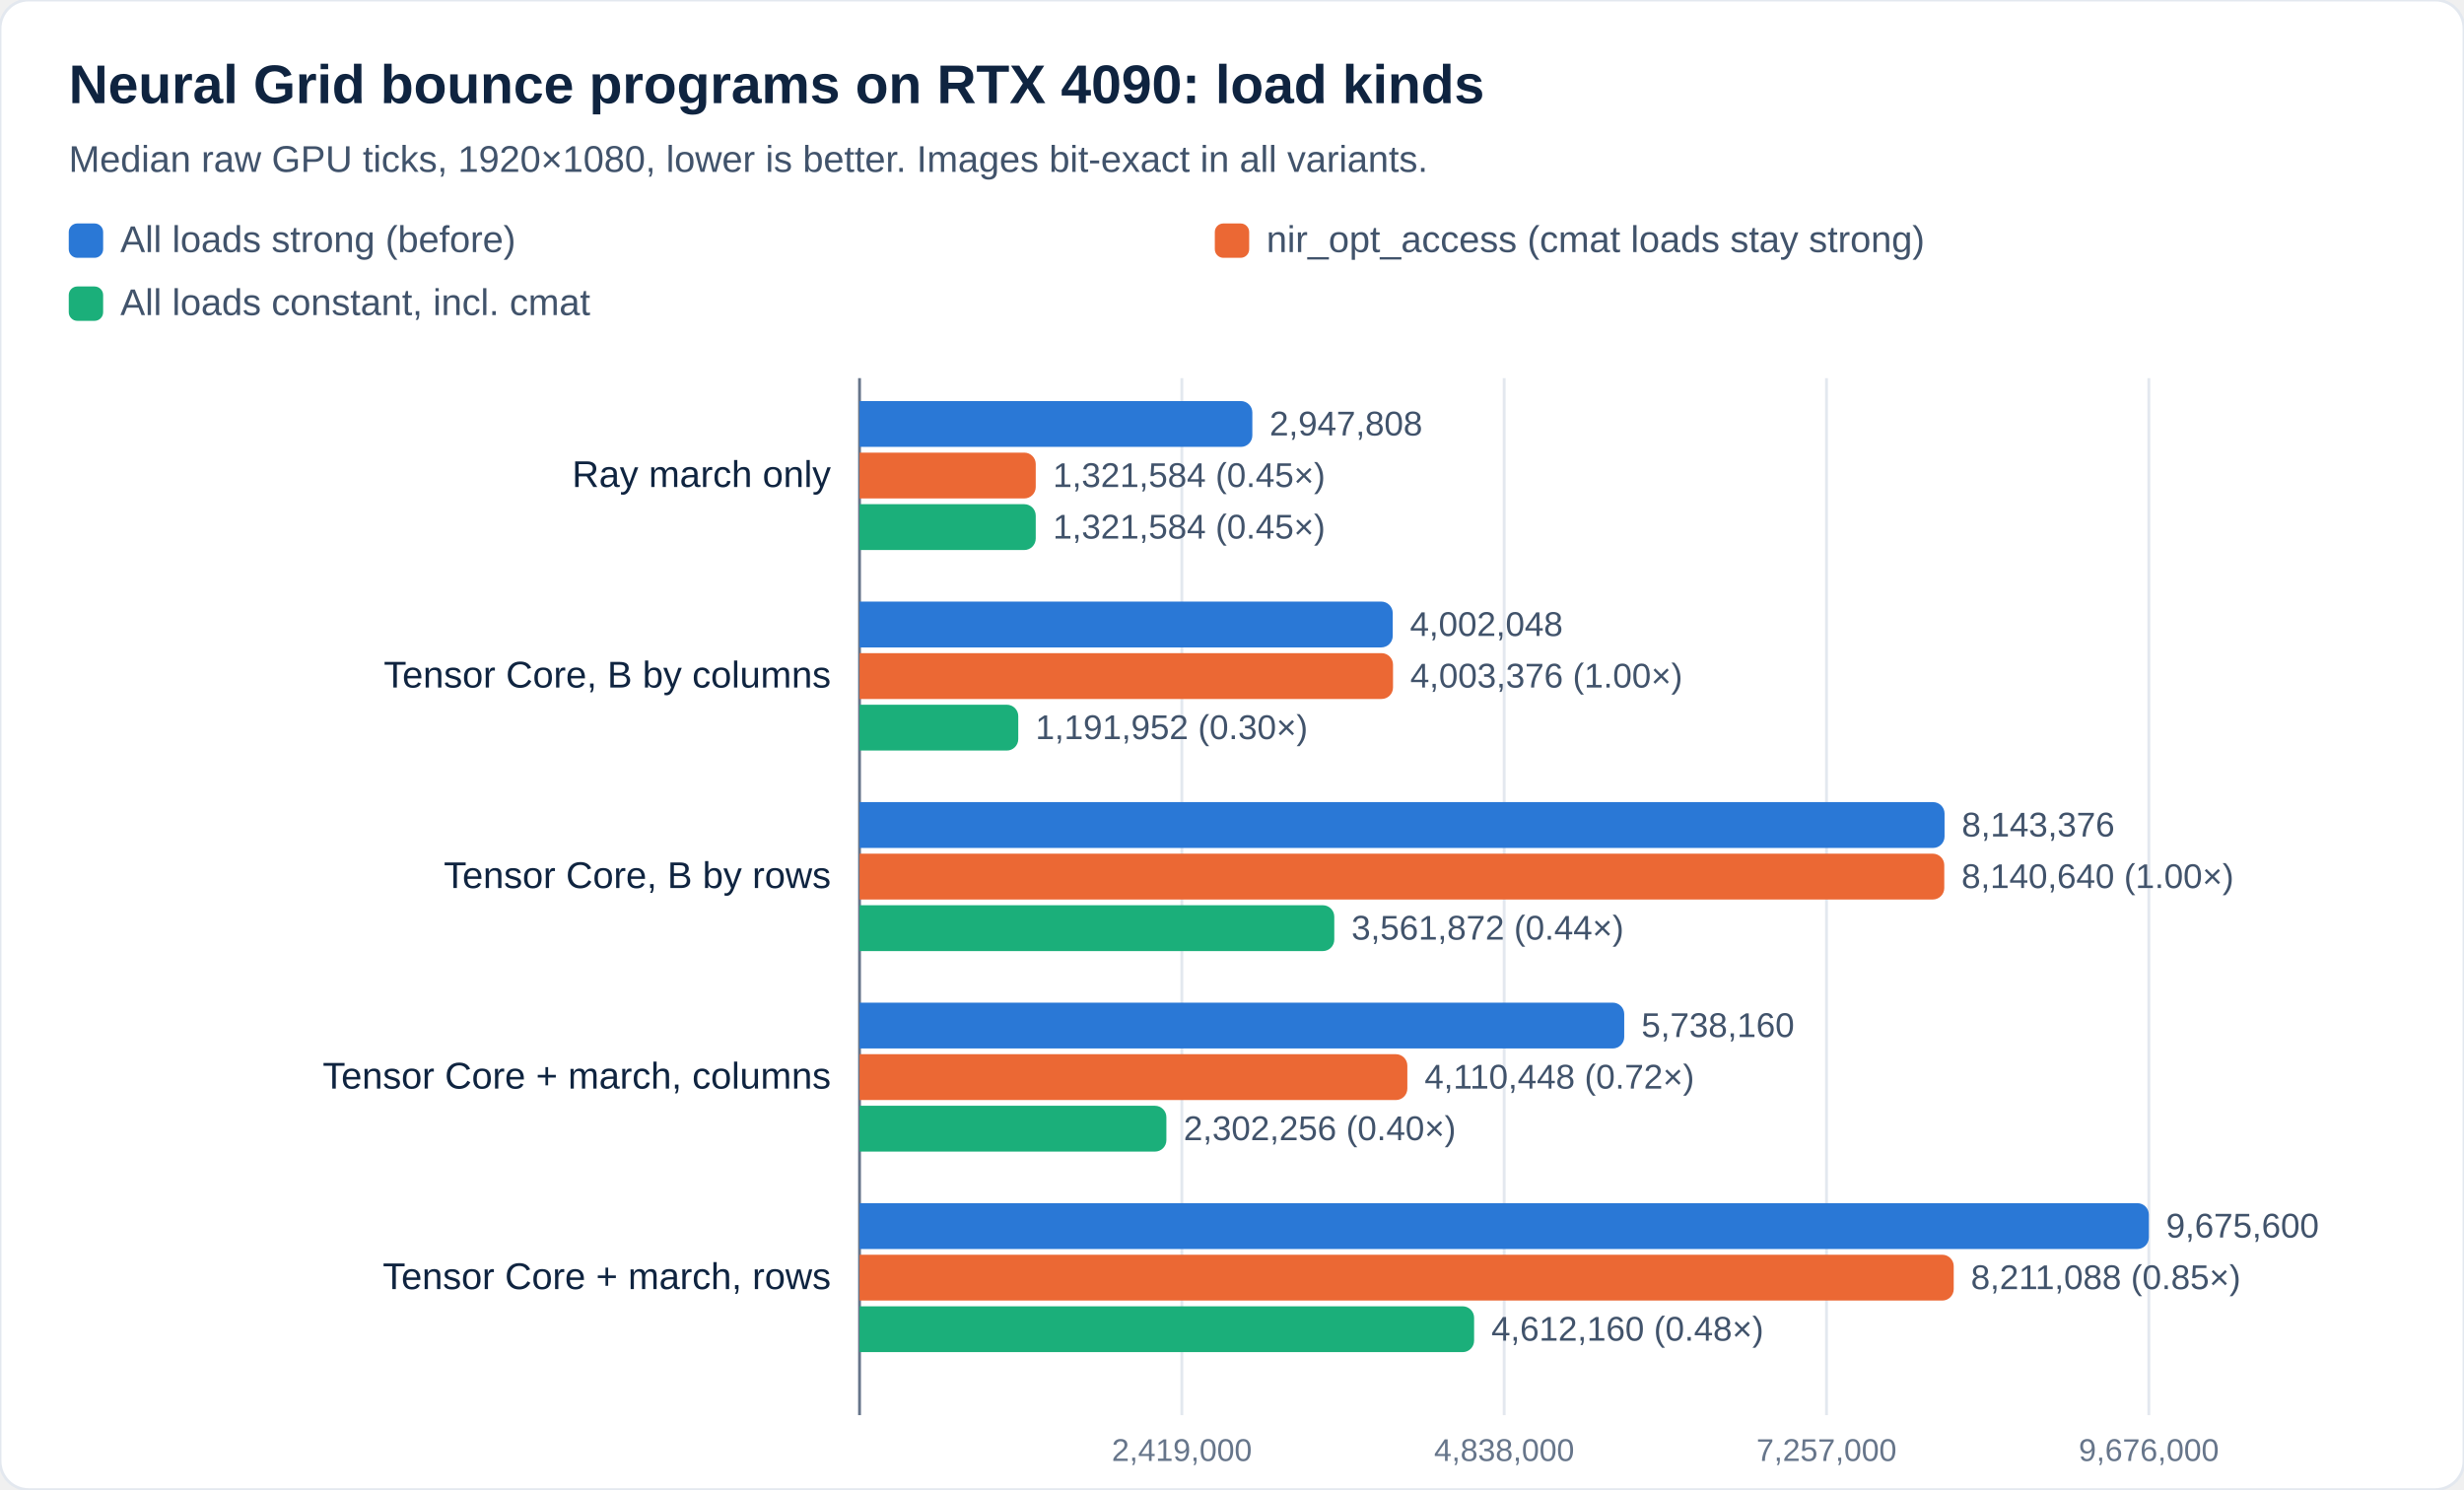
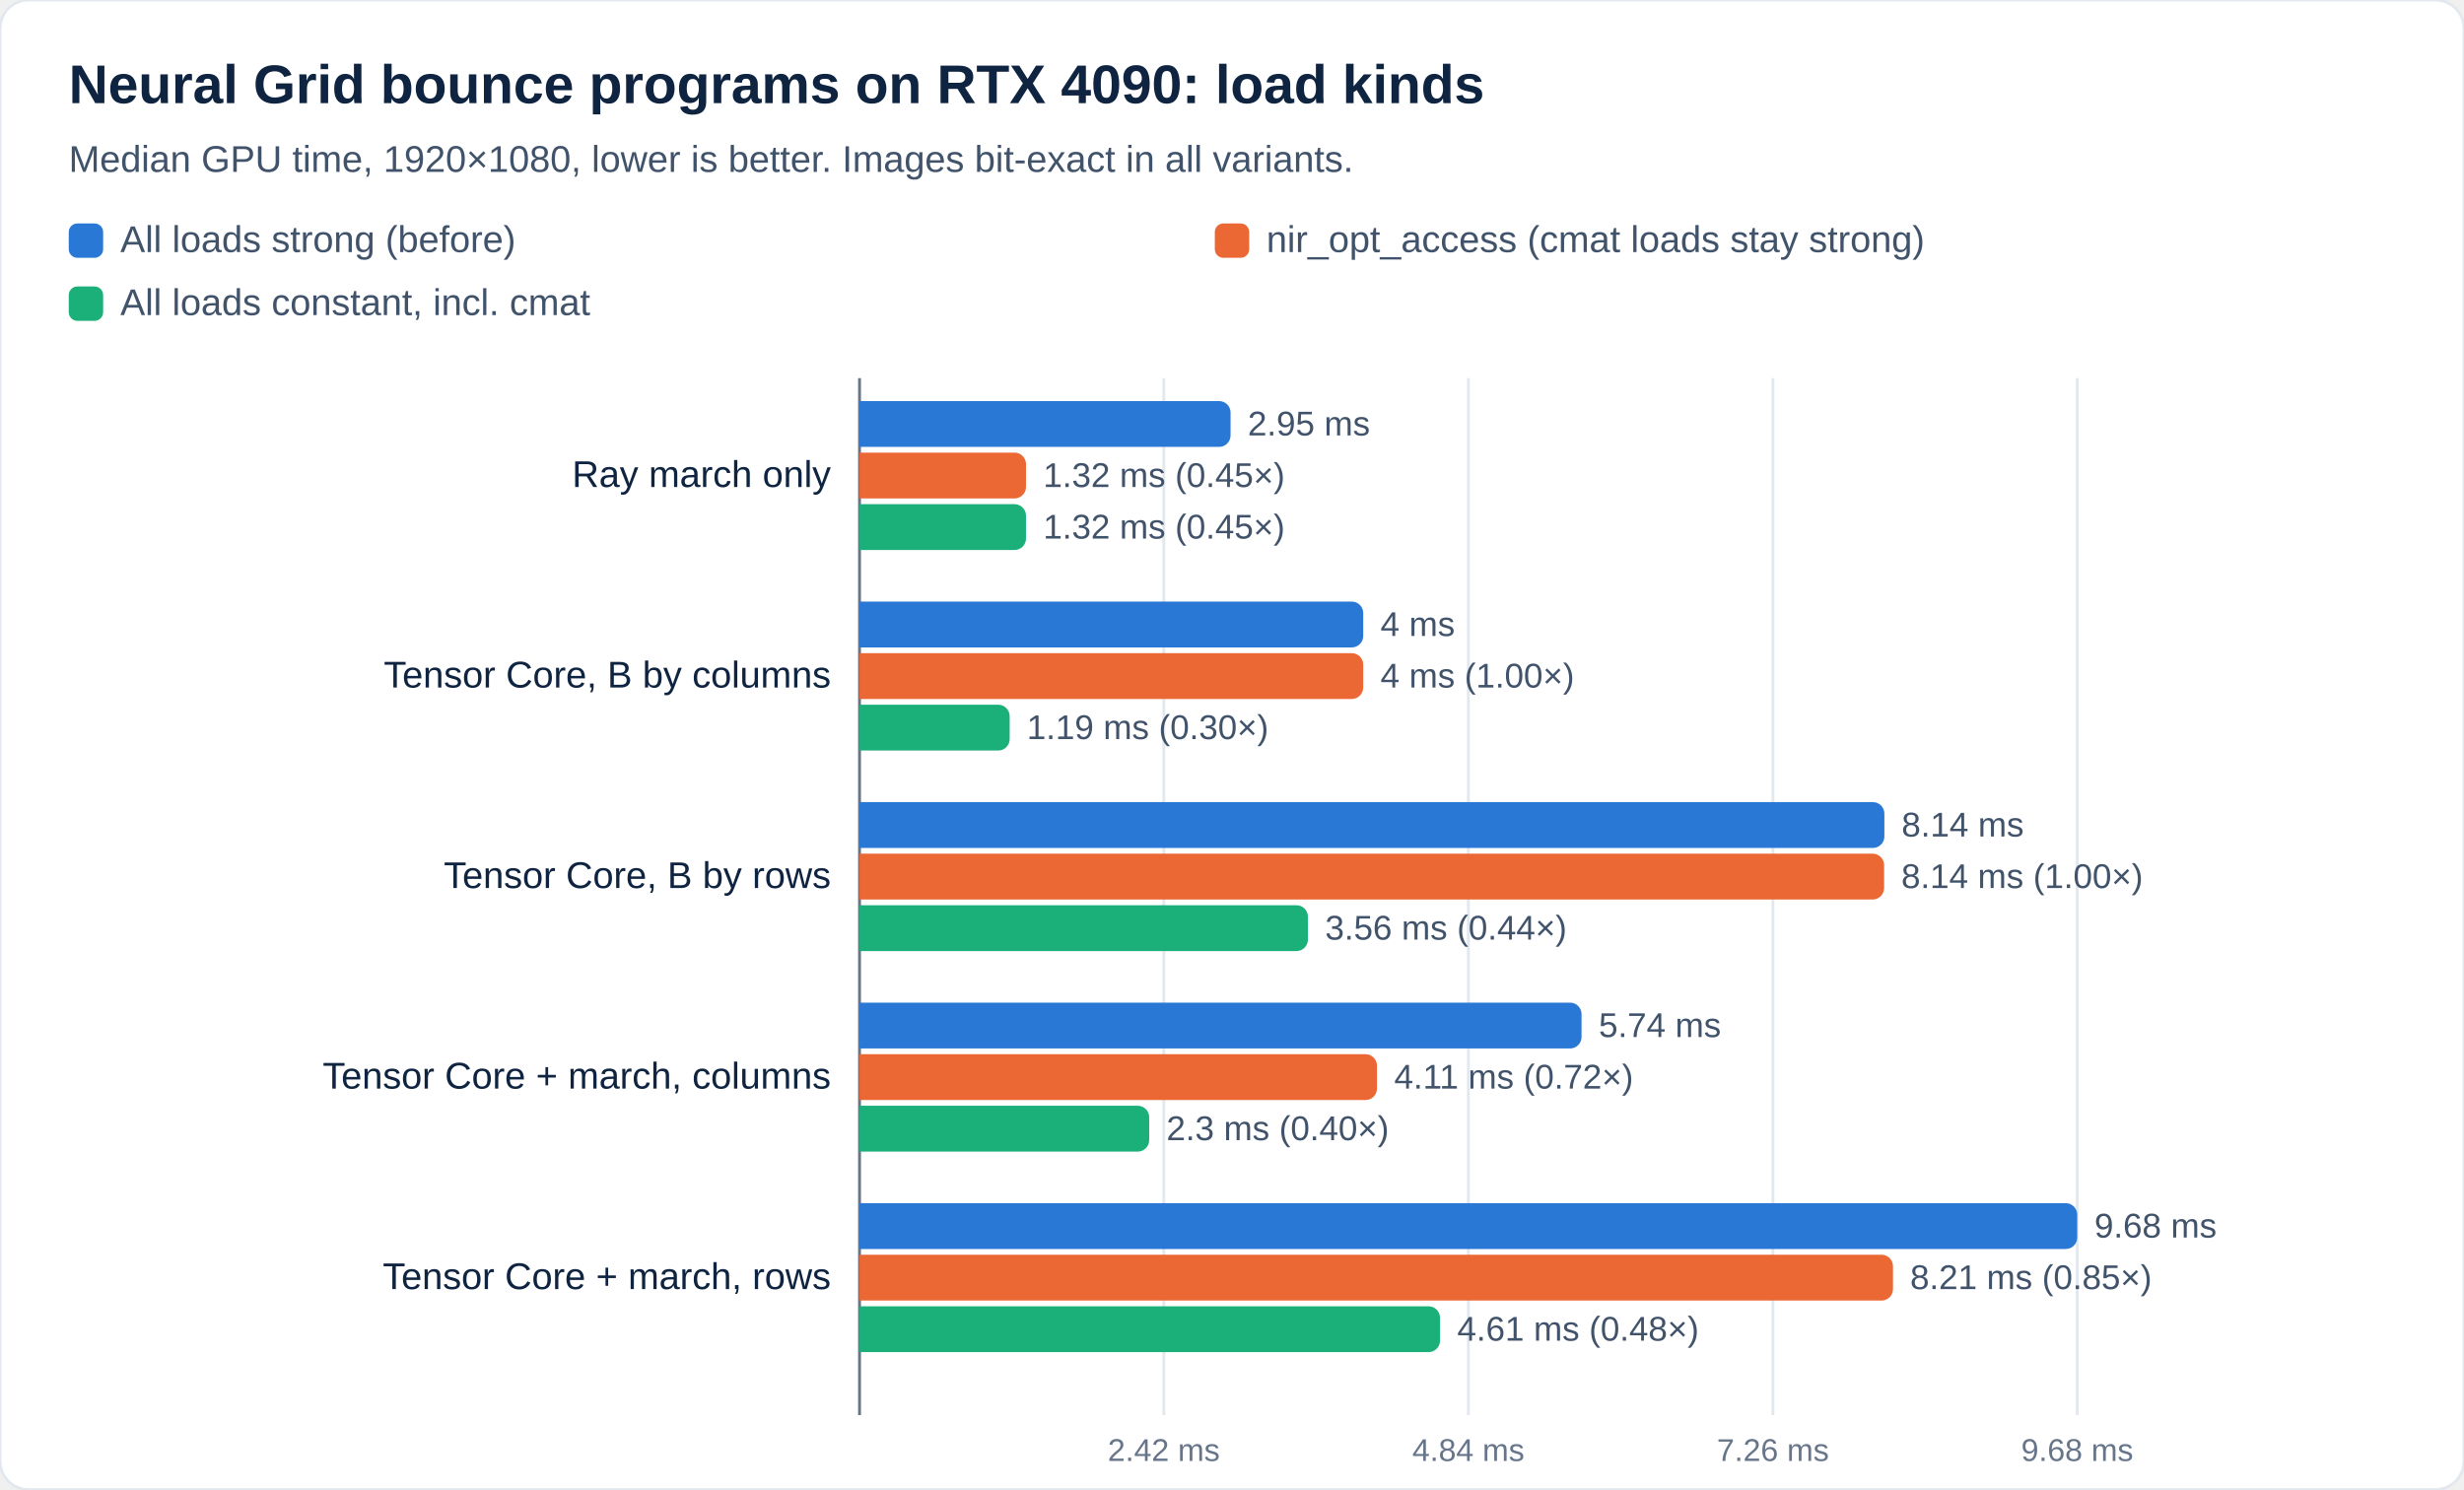
<svg xmlns="http://www.w3.org/2000/svg" viewBox="0 0 860 520" width="860" height="520" font-family="Arial, 'Liberation Sans', Helvetica, sans-serif" role="img" aria-label="Neural Grid bounce programs on RTX 4090: load kinds">
  <rect width="860" height="520" rx="10" fill="#ffffff" stroke="#e3e8ef" />
  <text x="24" y="36" font-size="19" font-weight="700" fill="#0f2440">Neural Grid bounce programs on RTX 4090: load kinds</text>
-   <text x="24" y="60" font-size="13" fill="#41536b">Median raw GPU ticks, 1920×1080, lower is better. Images bit-exact in all variants.</text>
+   <text x="24" y="60" font-size="13" fill="#41536b">Median GPU time, 1920×1080, lower is better. Images bit-exact in all variants.</text>
  <rect x="24" y="78" width="12" height="12" rx="3" fill="#2a78d6" />
  <text x="42" y="88" font-size="13" fill="#41536b">All loads strong (before)</text>
  <rect x="424" y="78" width="12" height="12" rx="3" fill="#eb6834" />
  <text x="442" y="88" font-size="13" fill="#41536b">nir_opt_access (cmat loads stay strong)</text>
  <rect x="24" y="100" width="12" height="12" rx="3" fill="#1baf7a" />
  <text x="42" y="110" font-size="13" fill="#41536b">All loads constant, incl. cmat</text>
-   <line x1="412.5" y1="132" x2="412.5" y2="494" stroke="#e3e8ef" />
-   <text x="412.5" y="510" font-size="11" fill="#66758a" text-anchor="middle">2,419,000</text>
-   <line x1="525.0" y1="132" x2="525.0" y2="494" stroke="#e3e8ef" />
-   <text x="525.0" y="510" font-size="11" fill="#66758a" text-anchor="middle">4,838,000</text>
-   <line x1="637.5" y1="132" x2="637.5" y2="494" stroke="#e3e8ef" />
-   <text x="637.5" y="510" font-size="11" fill="#66758a" text-anchor="middle">7,257,000</text>
-   <line x1="750.0" y1="132" x2="750.0" y2="494" stroke="#e3e8ef" />
-   <text x="750.0" y="510" font-size="11" fill="#66758a" text-anchor="middle">9,676,000</text>
+   <line x1="406.2" y1="132" x2="406.2" y2="494" stroke="#e3e8ef" />
+   <text x="406.2" y="510" font-size="11" fill="#66758a" text-anchor="middle">2.42 ms</text>
+   <line x1="512.5" y1="132" x2="512.5" y2="494" stroke="#e3e8ef" />
+   <text x="512.5" y="510" font-size="11" fill="#66758a" text-anchor="middle">4.84 ms</text>
+   <line x1="618.8" y1="132" x2="618.8" y2="494" stroke="#e3e8ef" />
+   <text x="618.8" y="510" font-size="11" fill="#66758a" text-anchor="middle">7.26 ms</text>
+   <line x1="725.0" y1="132" x2="725.0" y2="494" stroke="#e3e8ef" />
+   <text x="725.0" y="510" font-size="11" fill="#66758a" text-anchor="middle">9.68 ms</text>
  <line x1="300" y1="132" x2="300" y2="494" stroke="#66758a" />
  <text x="290" y="170.0" font-size="13" fill="#0f2440" text-anchor="end">Ray march only</text>
-   <path d="M300,140 h133.1 a4,4 0 0 1 4,4 v8 a4,4 0 0 1 -4,4 h-133.1 z" fill="#2a78d6" />
-   <text x="443.1" y="152" font-size="12" fill="#41536b">2,947,808</text>
-   <path d="M300,158 h57.5 a4,4 0 0 1 4,4 v8 a4,4 0 0 1 -4,4 h-57.5 z" fill="#eb6834" />
-   <text x="367.5" y="170" font-size="12" fill="#41536b">1,321,584  (0.45×)</text>
-   <path d="M300,176 h57.5 a4,4 0 0 1 4,4 v8 a4,4 0 0 1 -4,4 h-57.5 z" fill="#1baf7a" />
-   <text x="367.5" y="188" font-size="12" fill="#41536b">1,321,584  (0.45×)</text>
+   <path d="M300,140 h125.5 a4,4 0 0 1 4,4 v8 a4,4 0 0 1 -4,4 h-125.5 z" fill="#2a78d6" />
+   <text x="435.5" y="152" font-size="12" fill="#41536b">2.95 ms</text>
+   <path d="M300,158 h54.1 a4,4 0 0 1 4,4 v8 a4,4 0 0 1 -4,4 h-54.1 z" fill="#eb6834" />
+   <text x="364.1" y="170" font-size="12" fill="#41536b">1.32 ms  (0.45×)</text>
+   <path d="M300,176 h54.1 a4,4 0 0 1 4,4 v8 a4,4 0 0 1 -4,4 h-54.1 z" fill="#1baf7a" />
+   <text x="364.1" y="188" font-size="12" fill="#41536b">1.32 ms  (0.45×)</text>
  <text x="290" y="240.0" font-size="13" fill="#0f2440" text-anchor="end">Tensor Core, B by columns</text>
-   <path d="M300,210 h182.1 a4,4 0 0 1 4,4 v8 a4,4 0 0 1 -4,4 h-182.1 z" fill="#2a78d6" />
-   <text x="492.1" y="222" font-size="12" fill="#41536b">4,002,048</text>
-   <path d="M300,228 h182.2 a4,4 0 0 1 4,4 v8 a4,4 0 0 1 -4,4 h-182.2 z" fill="#eb6834" />
-   <text x="492.2" y="240" font-size="12" fill="#41536b">4,003,376  (1.00×)</text>
-   <path d="M300,246 h51.4 a4,4 0 0 1 4,4 v8 a4,4 0 0 1 -4,4 h-51.4 z" fill="#1baf7a" />
-   <text x="361.4" y="258" font-size="12" fill="#41536b">1,191,952  (0.30×)</text>
+   <path d="M300,210 h171.8 a4,4 0 0 1 4,4 v8 a4,4 0 0 1 -4,4 h-171.8 z" fill="#2a78d6" />
+   <text x="481.8" y="222" font-size="12" fill="#41536b">4 ms</text>
+   <path d="M300,228 h171.8 a4,4 0 0 1 4,4 v8 a4,4 0 0 1 -4,4 h-171.8 z" fill="#eb6834" />
+   <text x="481.8" y="240" font-size="12" fill="#41536b">4 ms  (1.00×)</text>
+   <path d="M300,246 h48.4 a4,4 0 0 1 4,4 v8 a4,4 0 0 1 -4,4 h-48.4 z" fill="#1baf7a" />
+   <text x="358.4" y="258" font-size="12" fill="#41536b">1.19 ms  (0.30×)</text>
  <text x="290" y="310.0" font-size="13" fill="#0f2440" text-anchor="end">Tensor Core, B by rows</text>
-   <path d="M300,280 h374.7 a4,4 0 0 1 4,4 v8 a4,4 0 0 1 -4,4 h-374.7 z" fill="#2a78d6" />
-   <text x="684.7" y="292" font-size="12" fill="#41536b">8,143,376</text>
-   <path d="M300,298 h374.6 a4,4 0 0 1 4,4 v8 a4,4 0 0 1 -4,4 h-374.6 z" fill="#eb6834" />
-   <text x="684.6" y="310" font-size="12" fill="#41536b">8,140,640  (1.00×)</text>
-   <path d="M300,316 h161.7 a4,4 0 0 1 4,4 v8 a4,4 0 0 1 -4,4 h-161.7 z" fill="#1baf7a" />
-   <text x="471.7" y="328" font-size="12" fill="#41536b">3,561,872  (0.44×)</text>
+   <path d="M300,280 h353.7 a4,4 0 0 1 4,4 v8 a4,4 0 0 1 -4,4 h-353.7 z" fill="#2a78d6" />
+   <text x="663.7" y="292" font-size="12" fill="#41536b">8.14 ms</text>
+   <path d="M300,298 h353.6 a4,4 0 0 1 4,4 v8 a4,4 0 0 1 -4,4 h-353.6 z" fill="#eb6834" />
+   <text x="663.6" y="310" font-size="12" fill="#41536b">8.14 ms  (1.00×)</text>
+   <path d="M300,316 h152.5 a4,4 0 0 1 4,4 v8 a4,4 0 0 1 -4,4 h-152.5 z" fill="#1baf7a" />
+   <text x="462.5" y="328" font-size="12" fill="#41536b">3.56 ms  (0.44×)</text>
  <text x="290" y="380.0" font-size="13" fill="#0f2440" text-anchor="end">Tensor Core + march, columns</text>
-   <path d="M300,350 h262.9 a4,4 0 0 1 4,4 v8 a4,4 0 0 1 -4,4 h-262.9 z" fill="#2a78d6" />
-   <text x="572.9" y="362" font-size="12" fill="#41536b">5,738,160</text>
-   <path d="M300,368 h187.2 a4,4 0 0 1 4,4 v8 a4,4 0 0 1 -4,4 h-187.2 z" fill="#eb6834" />
-   <text x="497.2" y="380" font-size="12" fill="#41536b">4,110,448  (0.72×)</text>
-   <path d="M300,386 h103.1 a4,4 0 0 1 4,4 v8 a4,4 0 0 1 -4,4 h-103.1 z" fill="#1baf7a" />
-   <text x="413.1" y="398" font-size="12" fill="#41536b">2,302,256  (0.40×)</text>
+   <path d="M300,350 h248.0 a4,4 0 0 1 4,4 v8 a4,4 0 0 1 -4,4 h-248.0 z" fill="#2a78d6" />
+   <text x="558.0" y="362" font-size="12" fill="#41536b">5.74 ms</text>
+   <path d="M300,368 h176.6 a4,4 0 0 1 4,4 v8 a4,4 0 0 1 -4,4 h-176.6 z" fill="#eb6834" />
+   <text x="486.6" y="380" font-size="12" fill="#41536b">4.11 ms  (0.72×)</text>
+   <path d="M300,386 h97.1 a4,4 0 0 1 4,4 v8 a4,4 0 0 1 -4,4 h-97.1 z" fill="#1baf7a" />
+   <text x="407.1" y="398" font-size="12" fill="#41536b">2.3 ms  (0.40×)</text>
  <text x="290" y="450.0" font-size="13" fill="#0f2440" text-anchor="end">Tensor Core + march, rows</text>
-   <path d="M300,420 h446.0 a4,4 0 0 1 4,4 v8 a4,4 0 0 1 -4,4 h-446.0 z" fill="#2a78d6" />
-   <text x="756.0" y="432" font-size="12" fill="#41536b">9,675,600</text>
-   <path d="M300,438 h377.9 a4,4 0 0 1 4,4 v8 a4,4 0 0 1 -4,4 h-377.9 z" fill="#eb6834" />
-   <text x="687.9" y="450" font-size="12" fill="#41536b">8,211,088  (0.85×)</text>
-   <path d="M300,456 h210.5 a4,4 0 0 1 4,4 v8 a4,4 0 0 1 -4,4 h-210.5 z" fill="#1baf7a" />
-   <text x="520.5" y="468" font-size="12" fill="#41536b">4,612,160  (0.48×)</text>
+   <path d="M300,420 h421.0 a4,4 0 0 1 4,4 v8 a4,4 0 0 1 -4,4 h-421.0 z" fill="#2a78d6" />
+   <text x="731.0" y="432" font-size="12" fill="#41536b">9.68 ms</text>
+   <path d="M300,438 h356.7 a4,4 0 0 1 4,4 v8 a4,4 0 0 1 -4,4 h-356.7 z" fill="#eb6834" />
+   <text x="666.7" y="450" font-size="12" fill="#41536b">8.21 ms  (0.85×)</text>
+   <path d="M300,456 h198.6 a4,4 0 0 1 4,4 v8 a4,4 0 0 1 -4,4 h-198.6 z" fill="#1baf7a" />
+   <text x="508.6" y="468" font-size="12" fill="#41536b">4.61 ms  (0.48×)</text>
</svg>
